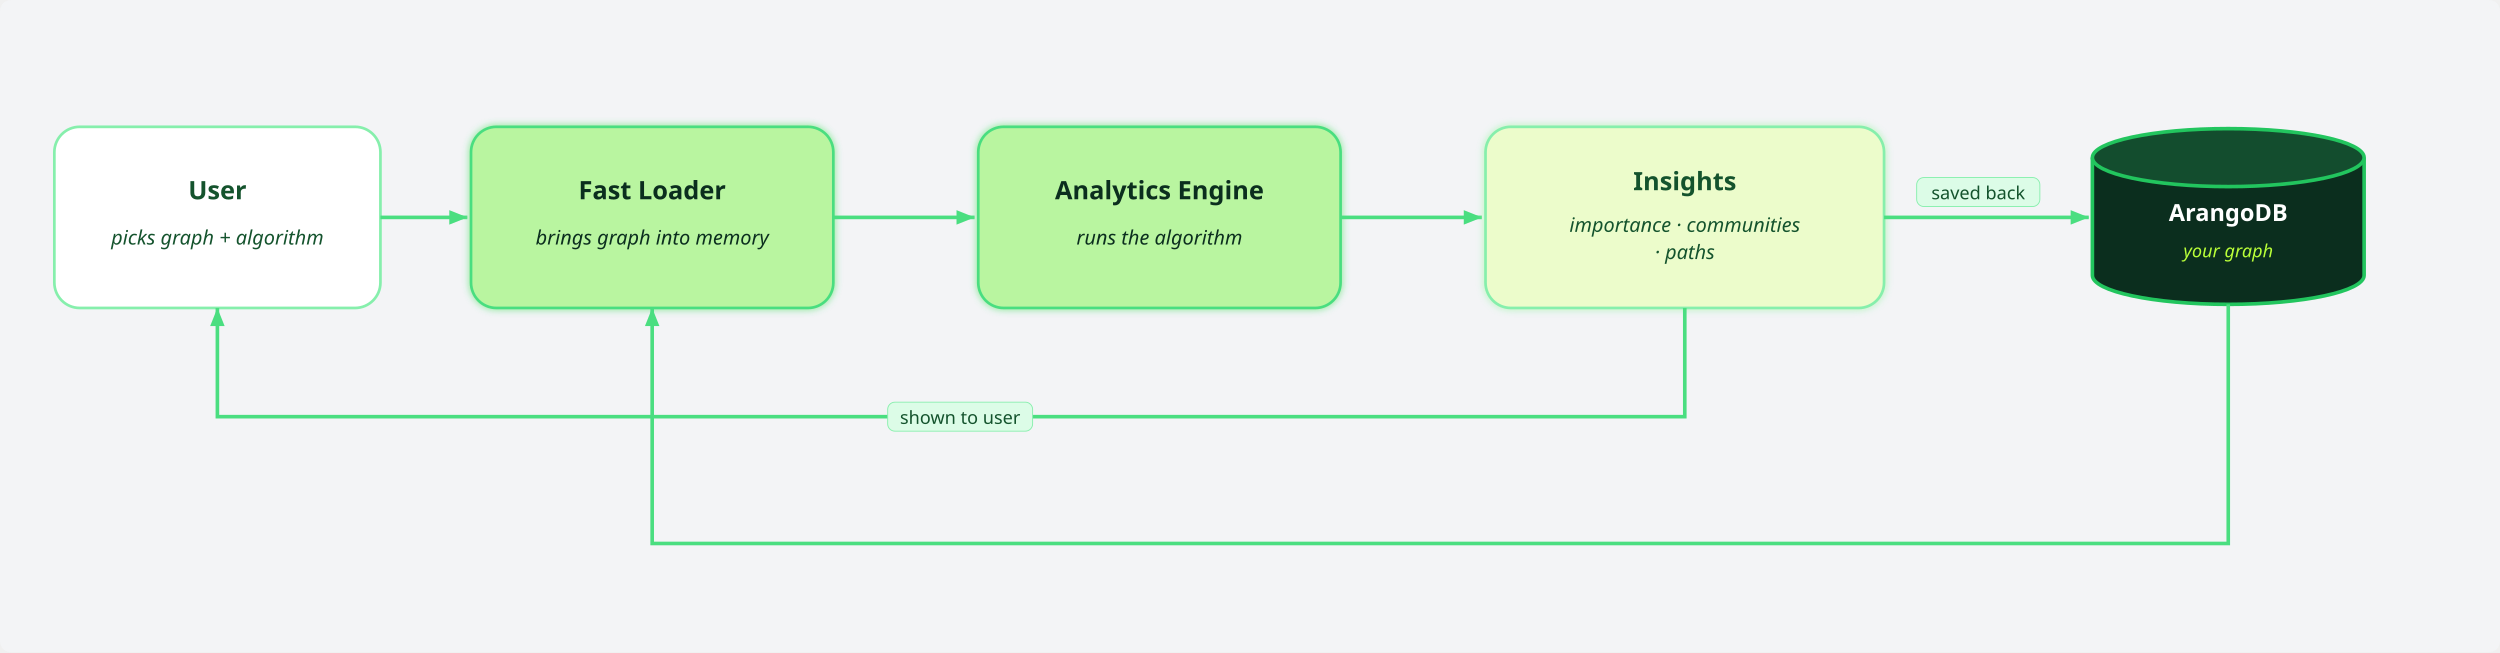
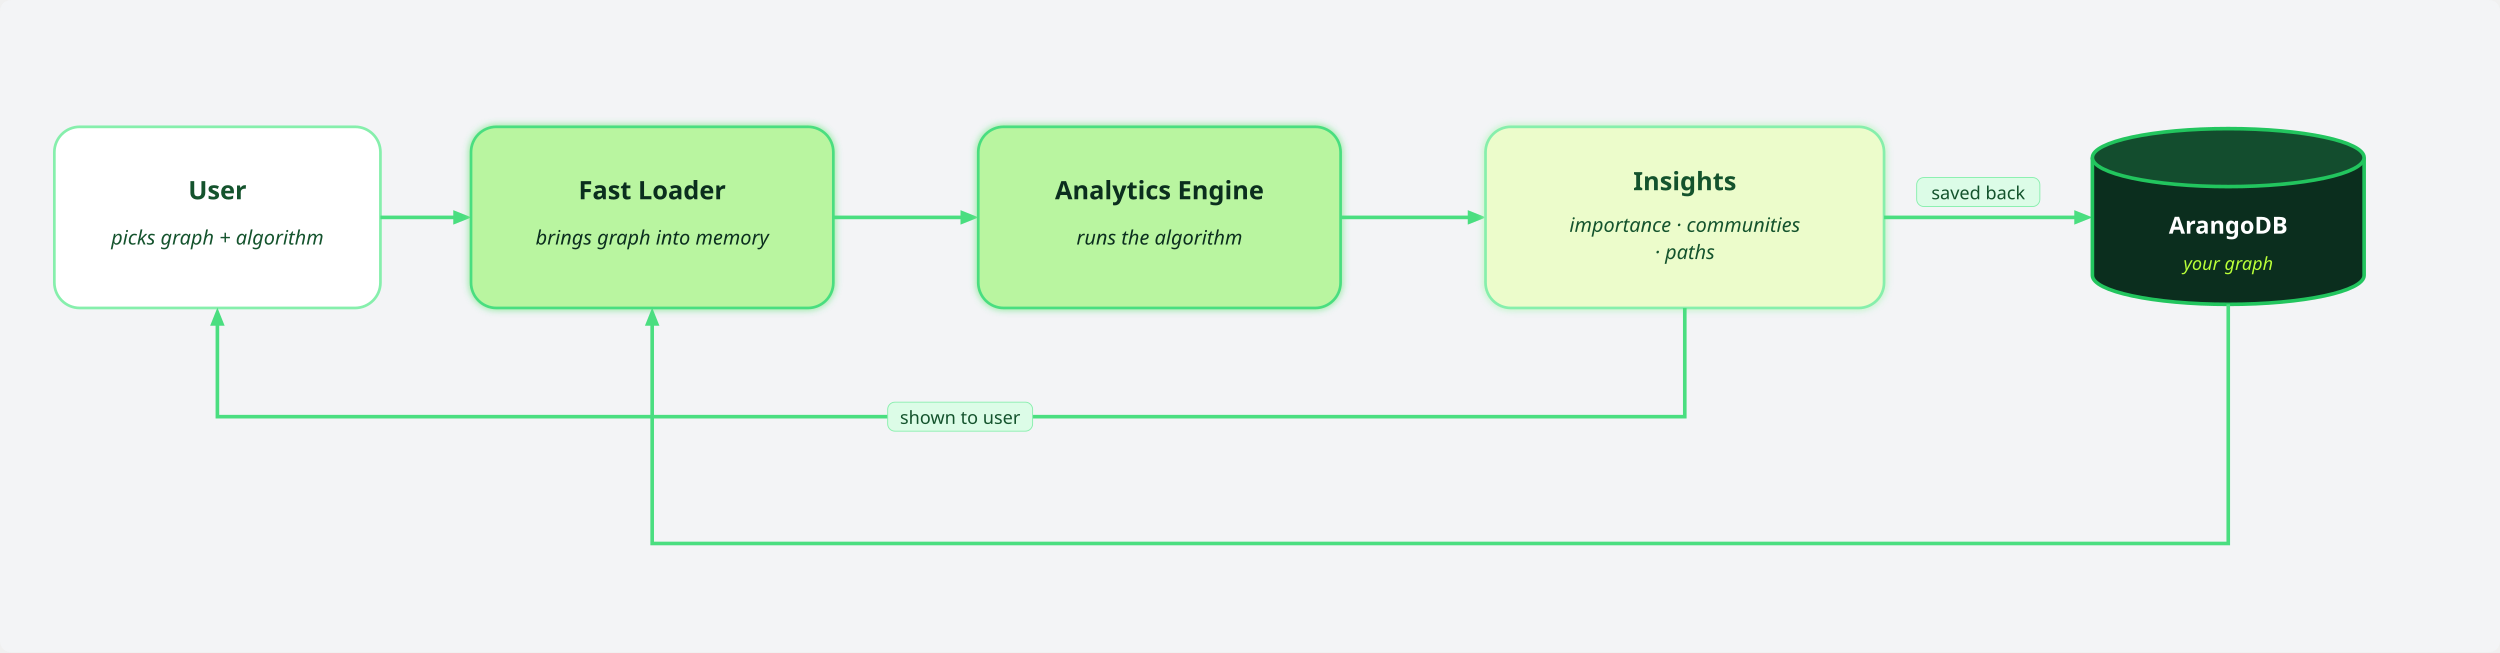
- <svg xmlns="http://www.w3.org/2000/svg" viewBox="0 0 1380 360" style="display:block;width:100%;max-width:1380px;margin:0 auto">
+ <svg xmlns="http://www.w3.org/2000/svg" viewBox="0 0 1380 360" width="1380" height="360">
  <style>
    .gan .pill-aai { fill: #b9f5a0; stroke: #4ade80; stroke-width: 1.5; }
    .gan .pill-ps  { fill: #ffffff; stroke: #86efac; stroke-width: 1.5; }
    .gan .pill-out { fill: #ecfccb; stroke: #86efac; stroke-width: 1.5; }
    .gan .cyl-db   { fill: #0b2e1e; stroke: #22c55e; stroke-width: 2; }
    .gan .cyl-db-top { fill: #134d2e; stroke: #22c55e; stroke-width: 2; }
    .gan .card:hover .pill-aai     { fill: #ffffff; stroke: #22c55e; }
    .gan .card:hover .pill-ps      { fill: #dcfce7; stroke: #22c55e; }
    .gan .card:hover .pill-out     { fill: #d9f99d; stroke: #22c55e; }
    .gan .card:hover .cyl-db       { fill: #134d2e; stroke: #b9ff38; }
    .gan .card:hover .cyl-db-top   { fill: #1a5e38; stroke: #b9ff38; }
  </style>
  <defs>
    <filter id="gan-glow" x="-20%" y="-20%" width="140%" height="140%">
      <feGaussianBlur stdDeviation="2" result="blur" />
      <feMerge>
        <feMergeNode in="blur" />
        <feMergeNode in="SourceGraphic" />
      </feMerge>
    </filter>
-     <marker id="gan-arrow" markerWidth="10" markerHeight="8" refX="10" refY="4" orient="auto" markerUnits="userSpaceOnUse">
+     <marker id="gan-arrow" markerWidth="10" markerHeight="8" refX="2" refY="4" orient="auto" markerUnits="userSpaceOnUse">
      <polygon points="0 0,10 4,0 8" fill="#4ade80" />
    </marker>
  </defs>
  <g class="gan">
    <rect width="1380" height="360" fill="#f3f4f6" rx="6" />
    <g class="card">
      <rect x="30" y="70" width="180" height="100" rx="14" class="pill-ps" />
      <text x="120" y="110" text-anchor="middle" font-family="sans-serif" font-size="14" font-weight="bold" fill="#14532d">User</text>
      <text x="120" y="135" text-anchor="middle" font-family="sans-serif" font-size="11" font-style="italic" fill="#14532d">picks graph + algorithm</text>
    </g>
-     <path d="M 210 120 L 258 120" stroke="#4ade80" stroke-width="2" fill="none" marker-end="url(#gan-arrow)" />
+     <path d="M 210 120 L 252.2 120" stroke="#4ade80" stroke-width="2" fill="none" marker-end="url(#gan-arrow)" />
    <g class="card">
      <rect x="260" y="70" width="200" height="100" rx="14" class="pill-aai" filter="url(#gan-glow)" />
      <text x="360" y="110" text-anchor="middle" font-family="sans-serif" font-size="14" font-weight="bold" fill="#0b2e1e">Fast Loader</text>
      <text x="360" y="135" text-anchor="middle" font-family="sans-serif" font-size="11" font-style="italic" fill="#0b2e1e">brings graph into memory</text>
    </g>
-     <path d="M 460 120 L 538 120" stroke="#4ade80" stroke-width="2" fill="none" marker-end="url(#gan-arrow)" />
+     <path d="M 460 120 L 532.2 120" stroke="#4ade80" stroke-width="2" fill="none" marker-end="url(#gan-arrow)" />
    <g class="card">
      <rect x="540" y="70" width="200" height="100" rx="14" class="pill-aai" filter="url(#gan-glow)" />
      <text x="640" y="110" text-anchor="middle" font-family="sans-serif" font-size="14" font-weight="bold" fill="#0b2e1e">Analytics Engine</text>
      <text x="640" y="135" text-anchor="middle" font-family="sans-serif" font-size="11" font-style="italic" fill="#0b2e1e">runs the algorithm</text>
    </g>
-     <path d="M 740 120 L 818 120" stroke="#4ade80" stroke-width="2" fill="none" marker-end="url(#gan-arrow)" />
+     <path d="M 740 120 L 812.2 120" stroke="#4ade80" stroke-width="2" fill="none" marker-end="url(#gan-arrow)" />
    <g class="card">
      <rect x="820" y="70" width="220" height="100" rx="14" class="pill-out" filter="url(#gan-glow)" />
      <text x="930" y="105" text-anchor="middle" font-family="sans-serif" font-size="14" font-weight="bold" fill="#14532d">Insights</text>
      <text x="930" y="128" text-anchor="middle" font-family="sans-serif" font-size="11" font-style="italic" fill="#14532d">importance · communities</text>
      <text x="930" y="143" text-anchor="middle" font-family="sans-serif" font-size="11" font-style="italic" fill="#14532d">· paths</text>
    </g>
-     <path d="M 1040 120 L 1153 120" stroke="#4ade80" stroke-width="2" fill="none" marker-end="url(#gan-arrow)" />
+     <path d="M 1040 120 L 1147 120" stroke="#4ade80" stroke-width="2" fill="none" marker-end="url(#gan-arrow)" />
    <rect x="1058" y="98" width="68" height="16" rx="4" fill="#dcfce7" stroke="#86efac" stroke-width="0.5" />
    <text x="1092" y="110" text-anchor="middle" font-family="sans-serif" font-size="10" fill="#14532d">saved back</text>
    <g class="card">
      <path d="M 1155 87 L 1155 152 A 75 16 0 0 0 1305 152 L 1305 87" class="cyl-db" />
      <ellipse cx="1230" cy="87" rx="75" ry="16" class="cyl-db-top" />
-       <text x="1230" y="122" text-anchor="middle" font-family="sans-serif" font-size="13" font-weight="bold" fill="#ffffff">ArangoDB</text>
-       <text x="1230" y="142" text-anchor="middle" font-family="sans-serif" font-size="10" font-style="italic" fill="#b9ff38">your graph</text>
+       <text x="1230" y="129" text-anchor="middle" font-family="sans-serif" font-size="13" font-weight="bold" fill="#ffffff">ArangoDB</text>
+       <text x="1230" y="149" text-anchor="middle" font-family="sans-serif" font-size="10" font-style="italic" fill="#b9ff38">your graph</text>
    </g>
-     <path d="M 930 170 L 930 230 L 120 230 L 120 170" stroke="#4ade80" stroke-width="2" fill="none" marker-end="url(#gan-arrow)" />
+     <path d="M 930 170 L 930 230 L 120 230 L 120 177.8" stroke="#4ade80" stroke-width="2" fill="none" marker-end="url(#gan-arrow)" />
    <rect x="490" y="222" width="80" height="16" rx="4" fill="#dcfce7" stroke="#86efac" stroke-width="0.5" />
    <text x="530" y="234" text-anchor="middle" font-family="sans-serif" font-size="10" fill="#14532d">shown to user</text>
-     <path d="M 1230 168 L 1230 300 L 360 300 L 360 170" stroke="#4ade80" stroke-width="2" fill="none" marker-end="url(#gan-arrow)" />
+     <path d="M 1230 168 L 1230 300 L 360 300 L 360 177.8" stroke="#4ade80" stroke-width="2" fill="none" marker-end="url(#gan-arrow)" />
  </g>
</svg>
